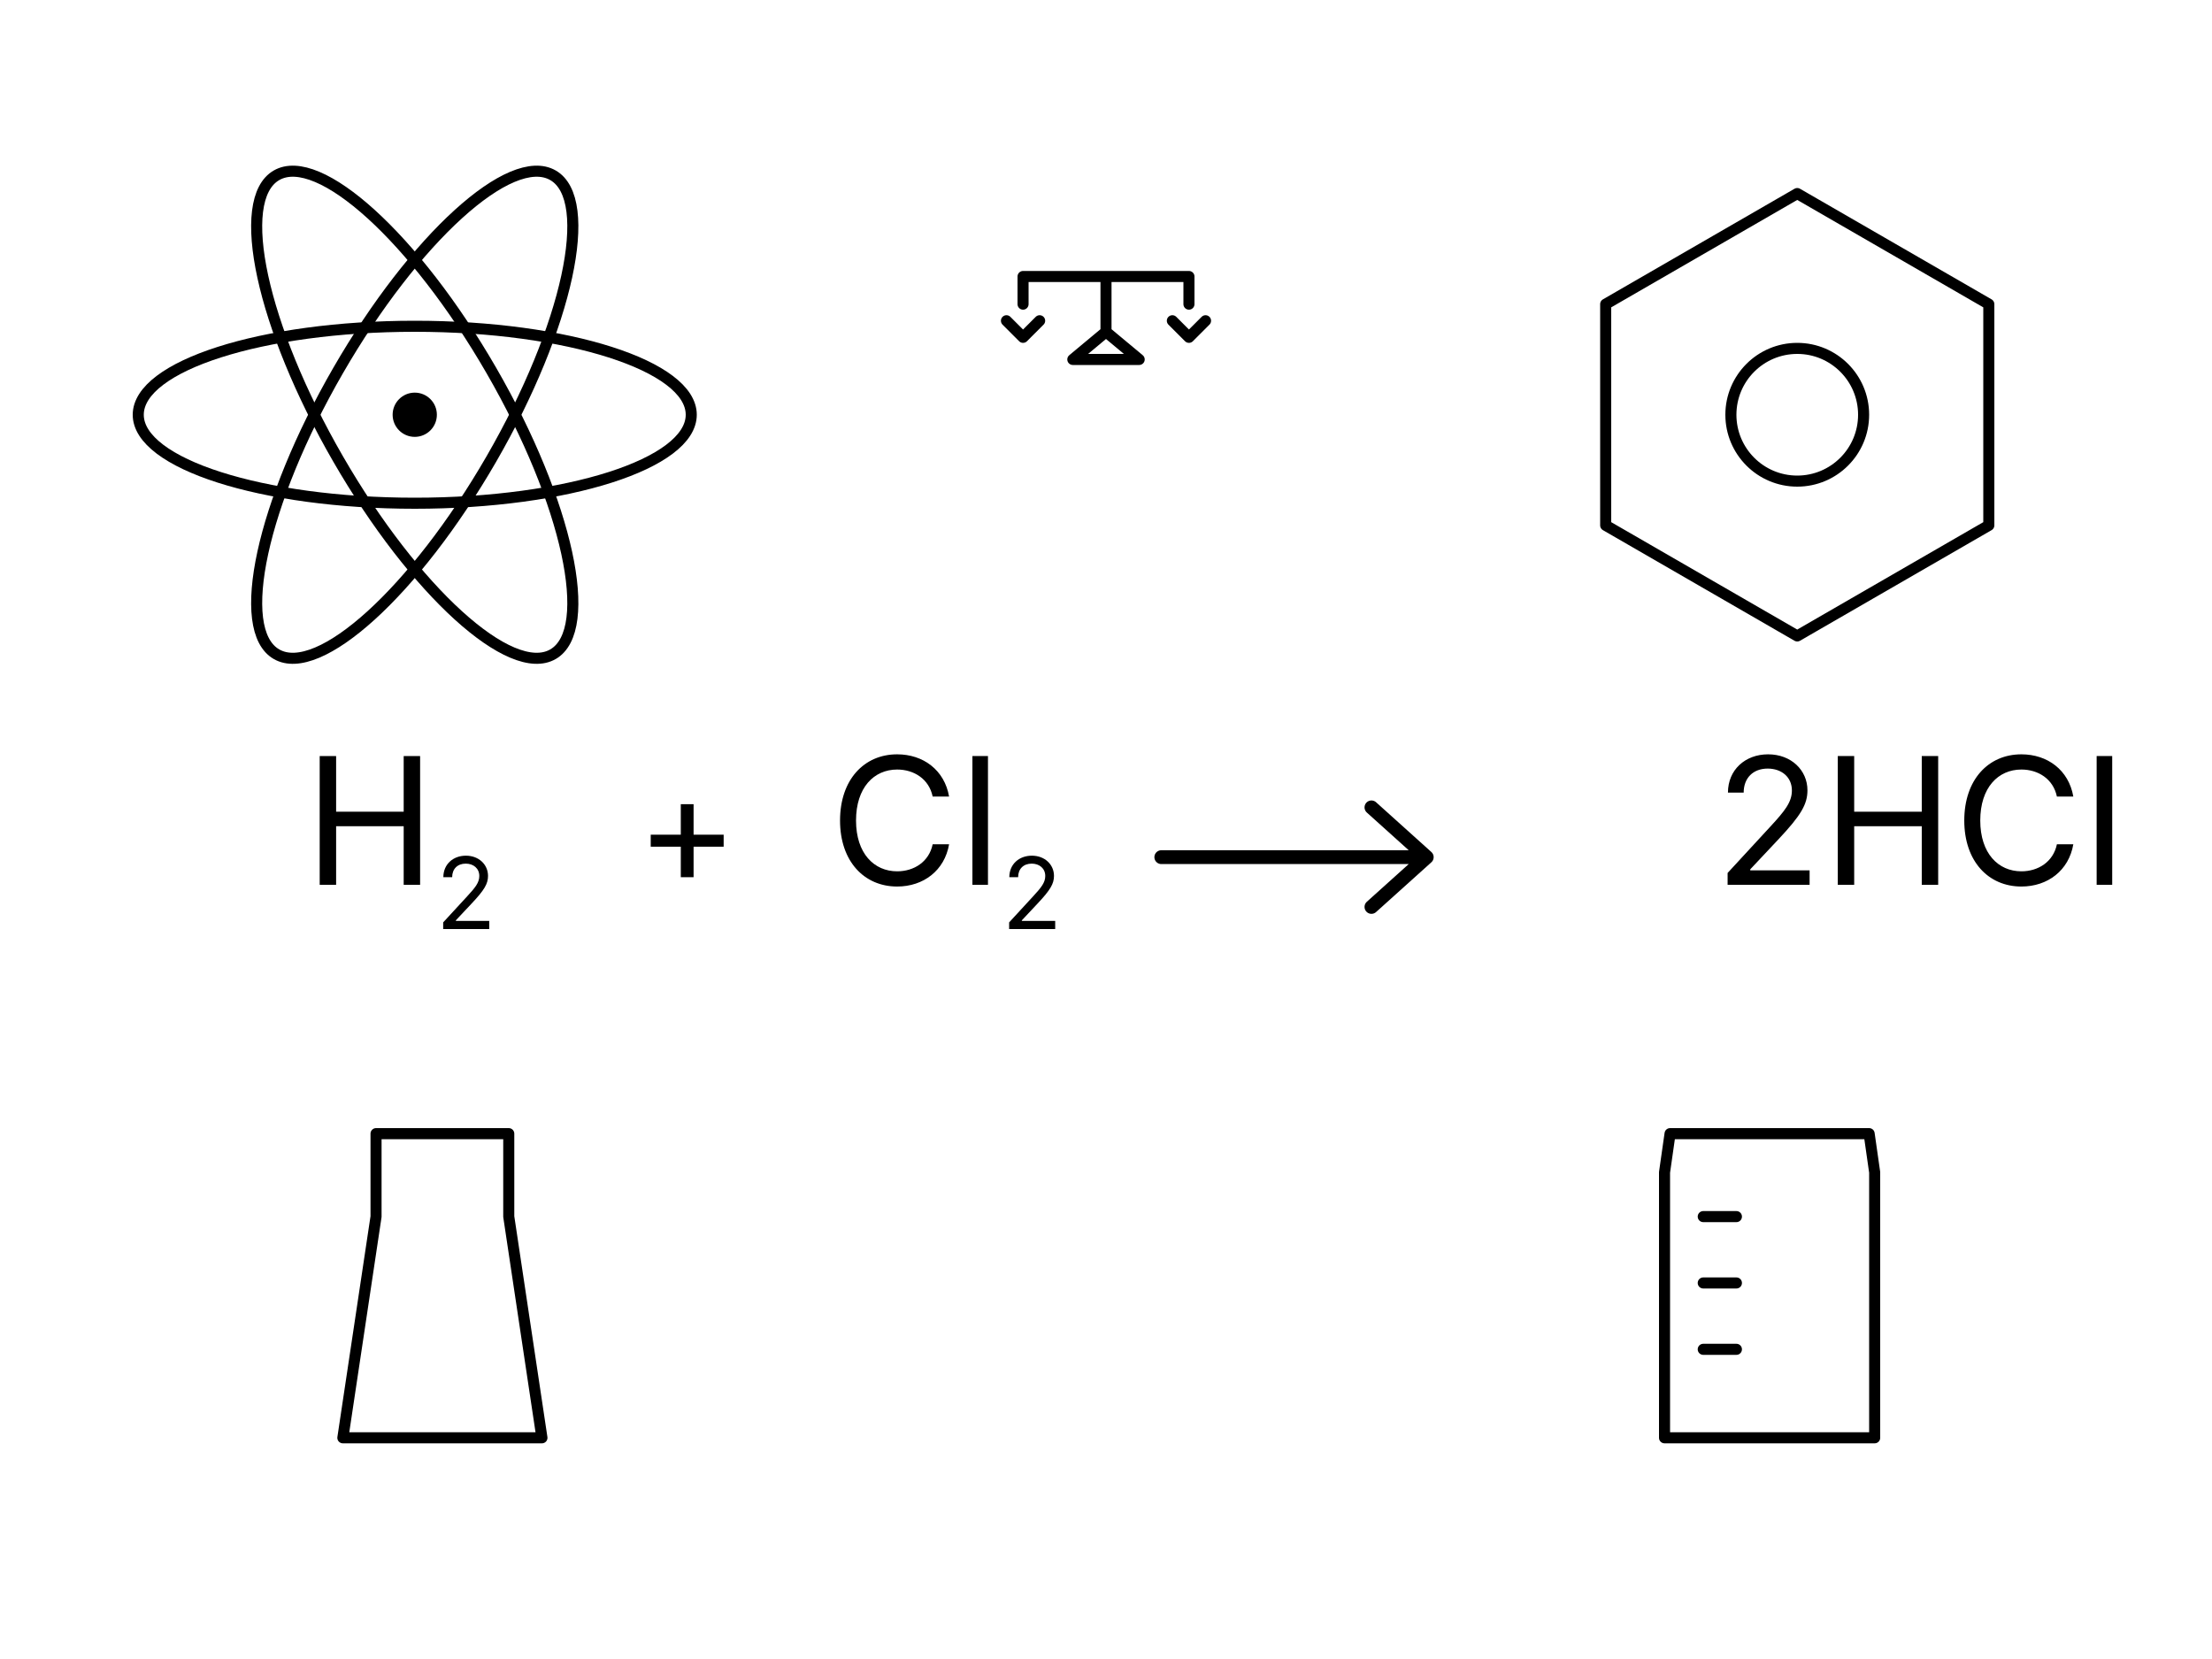
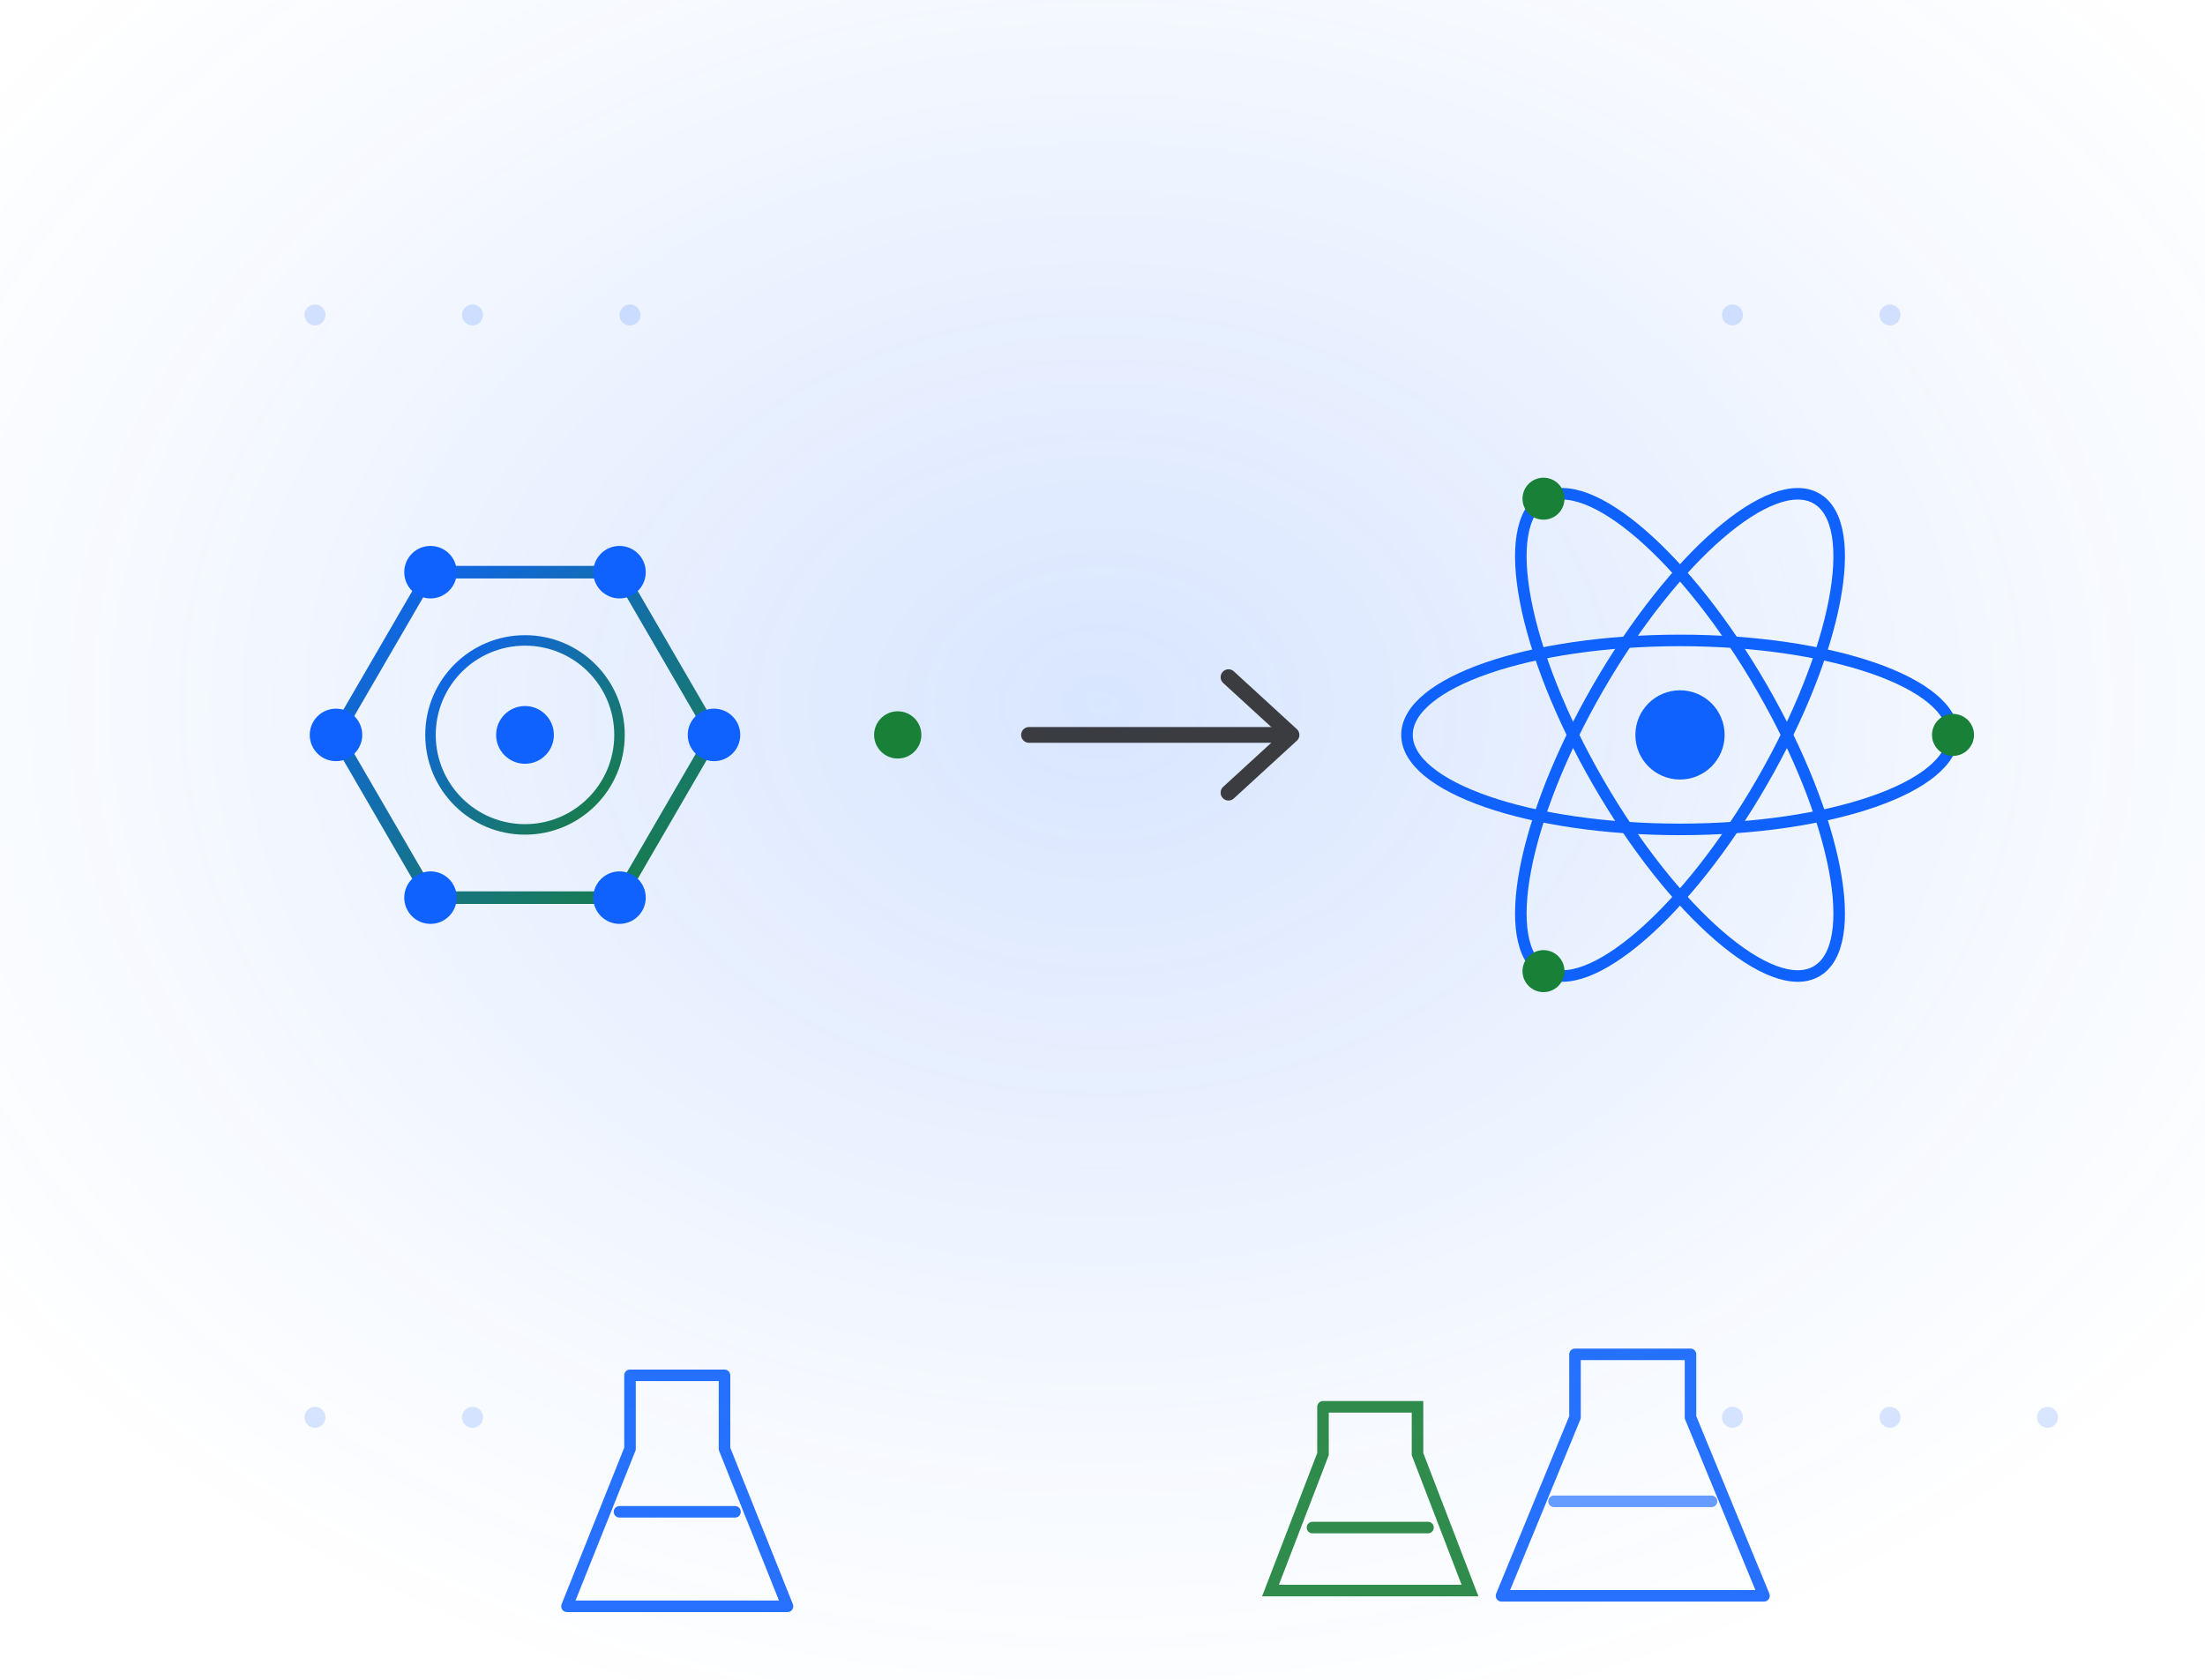
- <svg xmlns="http://www.w3.org/2000/svg" viewBox="0 0 400 300" fill="none" stroke="currentColor" stroke-width="2" stroke-linecap="round" stroke-linejoin="round" aria-hidden="true">
-   <g stroke="none" fill="currentColor" font-family="IBM Plex Sans, system-ui, -apple-system, BlinkMacSystemFont, Segoe UI, sans-serif" font-size="32" font-weight="400">
-     <text x="55" y="160">H<tspan font-size="18" dy="8">2</tspan>
-     </text>
-     <text x="115" y="160" font-size="28">+</text>
-     <text x="150" y="160">Cl<tspan font-size="18" dy="8">2</tspan>
-     </text>
-     <text x="310" y="160">2HCl</text>
+ <svg xmlns="http://www.w3.org/2000/svg" viewBox="0 0 420 320" role="img" aria-label="Molecule, reaction arrow and atom" fill="none">
+   <defs>
+     <radialGradient id="fbGlowL" cx="50%" cy="42%" r="62%">
+       <stop offset="0%" stop-color="#0f62fe" stop-opacity="0.16" />
+       <stop offset="70%" stop-color="#0f62fe" stop-opacity="0.04" />
+       <stop offset="100%" stop-color="#0f62fe" stop-opacity="0" />
+     </radialGradient>
+     <linearGradient id="fbLineL" x1="0" y1="0" x2="1" y2="1">
+       <stop offset="0%" stop-color="#0f62fe" />
+       <stop offset="100%" stop-color="#198038" />
+     </linearGradient>
+   </defs>
+   <rect x="0" y="0" width="420" height="320" fill="url(#fbGlowL)" />
+   <g fill="#0f62fe" opacity="0.16">
+     <circle cx="60" cy="60" r="2" />
+     <circle cx="90" cy="60" r="2" />
+     <circle cx="120" cy="60" r="2" />
+     <circle cx="330" cy="60" r="2" />
+     <circle cx="360" cy="60" r="2" />
+     <circle cx="60" cy="270" r="2" />
+     <circle cx="90" cy="270" r="2" />
+     <circle cx="330" cy="270" r="2" />
+     <circle cx="360" cy="270" r="2" />
+     <circle cx="390" cy="270" r="2" />
  </g>
-   <path d="M210 155h48M248 146l10 9-10 9" stroke-width="2.5" />
-   <g transform="translate(200,50)">
-     <path d="M-15 0h30M-15 0v5M15 0v5M-18 8l3 3 3-3M12 8l3 3 3-3M0 0v10M-6 15h12l-6-5-6 5z" />
+   <g stroke="url(#fbLineL)" stroke-width="2.4" stroke-linejoin="round">
+     <path d="M136 140 L118 171 L82 171 L64 140 L82 109 L118 109 Z" />
+     <circle cx="100" cy="140" r="18" stroke-width="2" />
+     <path d="M136 140 L166 140" stroke-width="2.4" />
  </g>
-   <g transform="translate(75,75)">
-     <ellipse rx="50" ry="16" />
-     <ellipse rx="50" ry="16" transform="rotate(60)" />
-     <ellipse rx="50" ry="16" transform="rotate(-60)" />
-     <circle r="4" fill="currentColor" stroke="none" />
+   <g fill="#0f62fe">
+     <circle cx="100" cy="140" r="5.5" />
+     <circle cx="136" cy="140" r="5" />
+     <circle cx="64" cy="140" r="5" />
+     <circle cx="82" cy="171" r="5" />
+     <circle cx="118" cy="171" r="5" />
+     <circle cx="82" cy="109" r="5" />
+     <circle cx="118" cy="109" r="5" />
+     <circle cx="171" cy="140" r="4.5" fill="#198038" />
  </g>
-   <g transform="translate(325,75)">
-     <path d="M0 -40l34.641 20v40L0 40l-34.641-20V-20z" />
-     <circle r="12" />
+   <g stroke="#161616" stroke-width="3" stroke-linecap="round" stroke-linejoin="round" opacity="0.82">
+     <path d="M196 140 H244" />
+     <path d="M234 129 L246 140 L234 151" />
  </g>
-   <path d="M68 205h24v15l6 40H62l6-40v-15z" />
-   <path d="M301 212l1-7h36l1 7v48h-38v-48z" />
-   <path d="M308 220h6M308 232h6M308 244h6" />
+   <g stroke="#0f62fe" stroke-width="2.2">
+     <ellipse cx="320" cy="140" rx="52" ry="18" />
+     <ellipse cx="320" cy="140" rx="52" ry="18" transform="rotate(60 320 140)" />
+     <ellipse cx="320" cy="140" rx="52" ry="18" transform="rotate(-60 320 140)" />
+   </g>
+   <circle cx="320" cy="140" r="8.5" fill="#0f62fe" />
+   <g fill="#198038">
+     <circle cx="372" cy="140" r="4" />
+     <circle cx="294" cy="95" r="4" />
+     <circle cx="294" cy="185" r="4" />
+   </g>
+   <g stroke="#0f62fe" stroke-width="2.2" stroke-linecap="round" stroke-linejoin="round" opacity="0.9">
+     <path d="M120 262 h18 v14 l12 30 h-42 l12 -30 v-14" />
+     <path d="M118 288 h22" />
+     <path d="M300 258 h22 v0 l0 12 l14 34 h-50 l14 -34 v-12" />
+     <path d="M296 286 h30" opacity="0.7" />
+   </g>
+   <g stroke="#198038" stroke-width="2.2" stroke-linecap="round" opacity="0.9">
+     <path d="M252 268 h18 v0 l0 9 l10 26 h-38 l10 -26 v-9" />
+     <path d="M250 291 h22" />
+   </g>
</svg>
